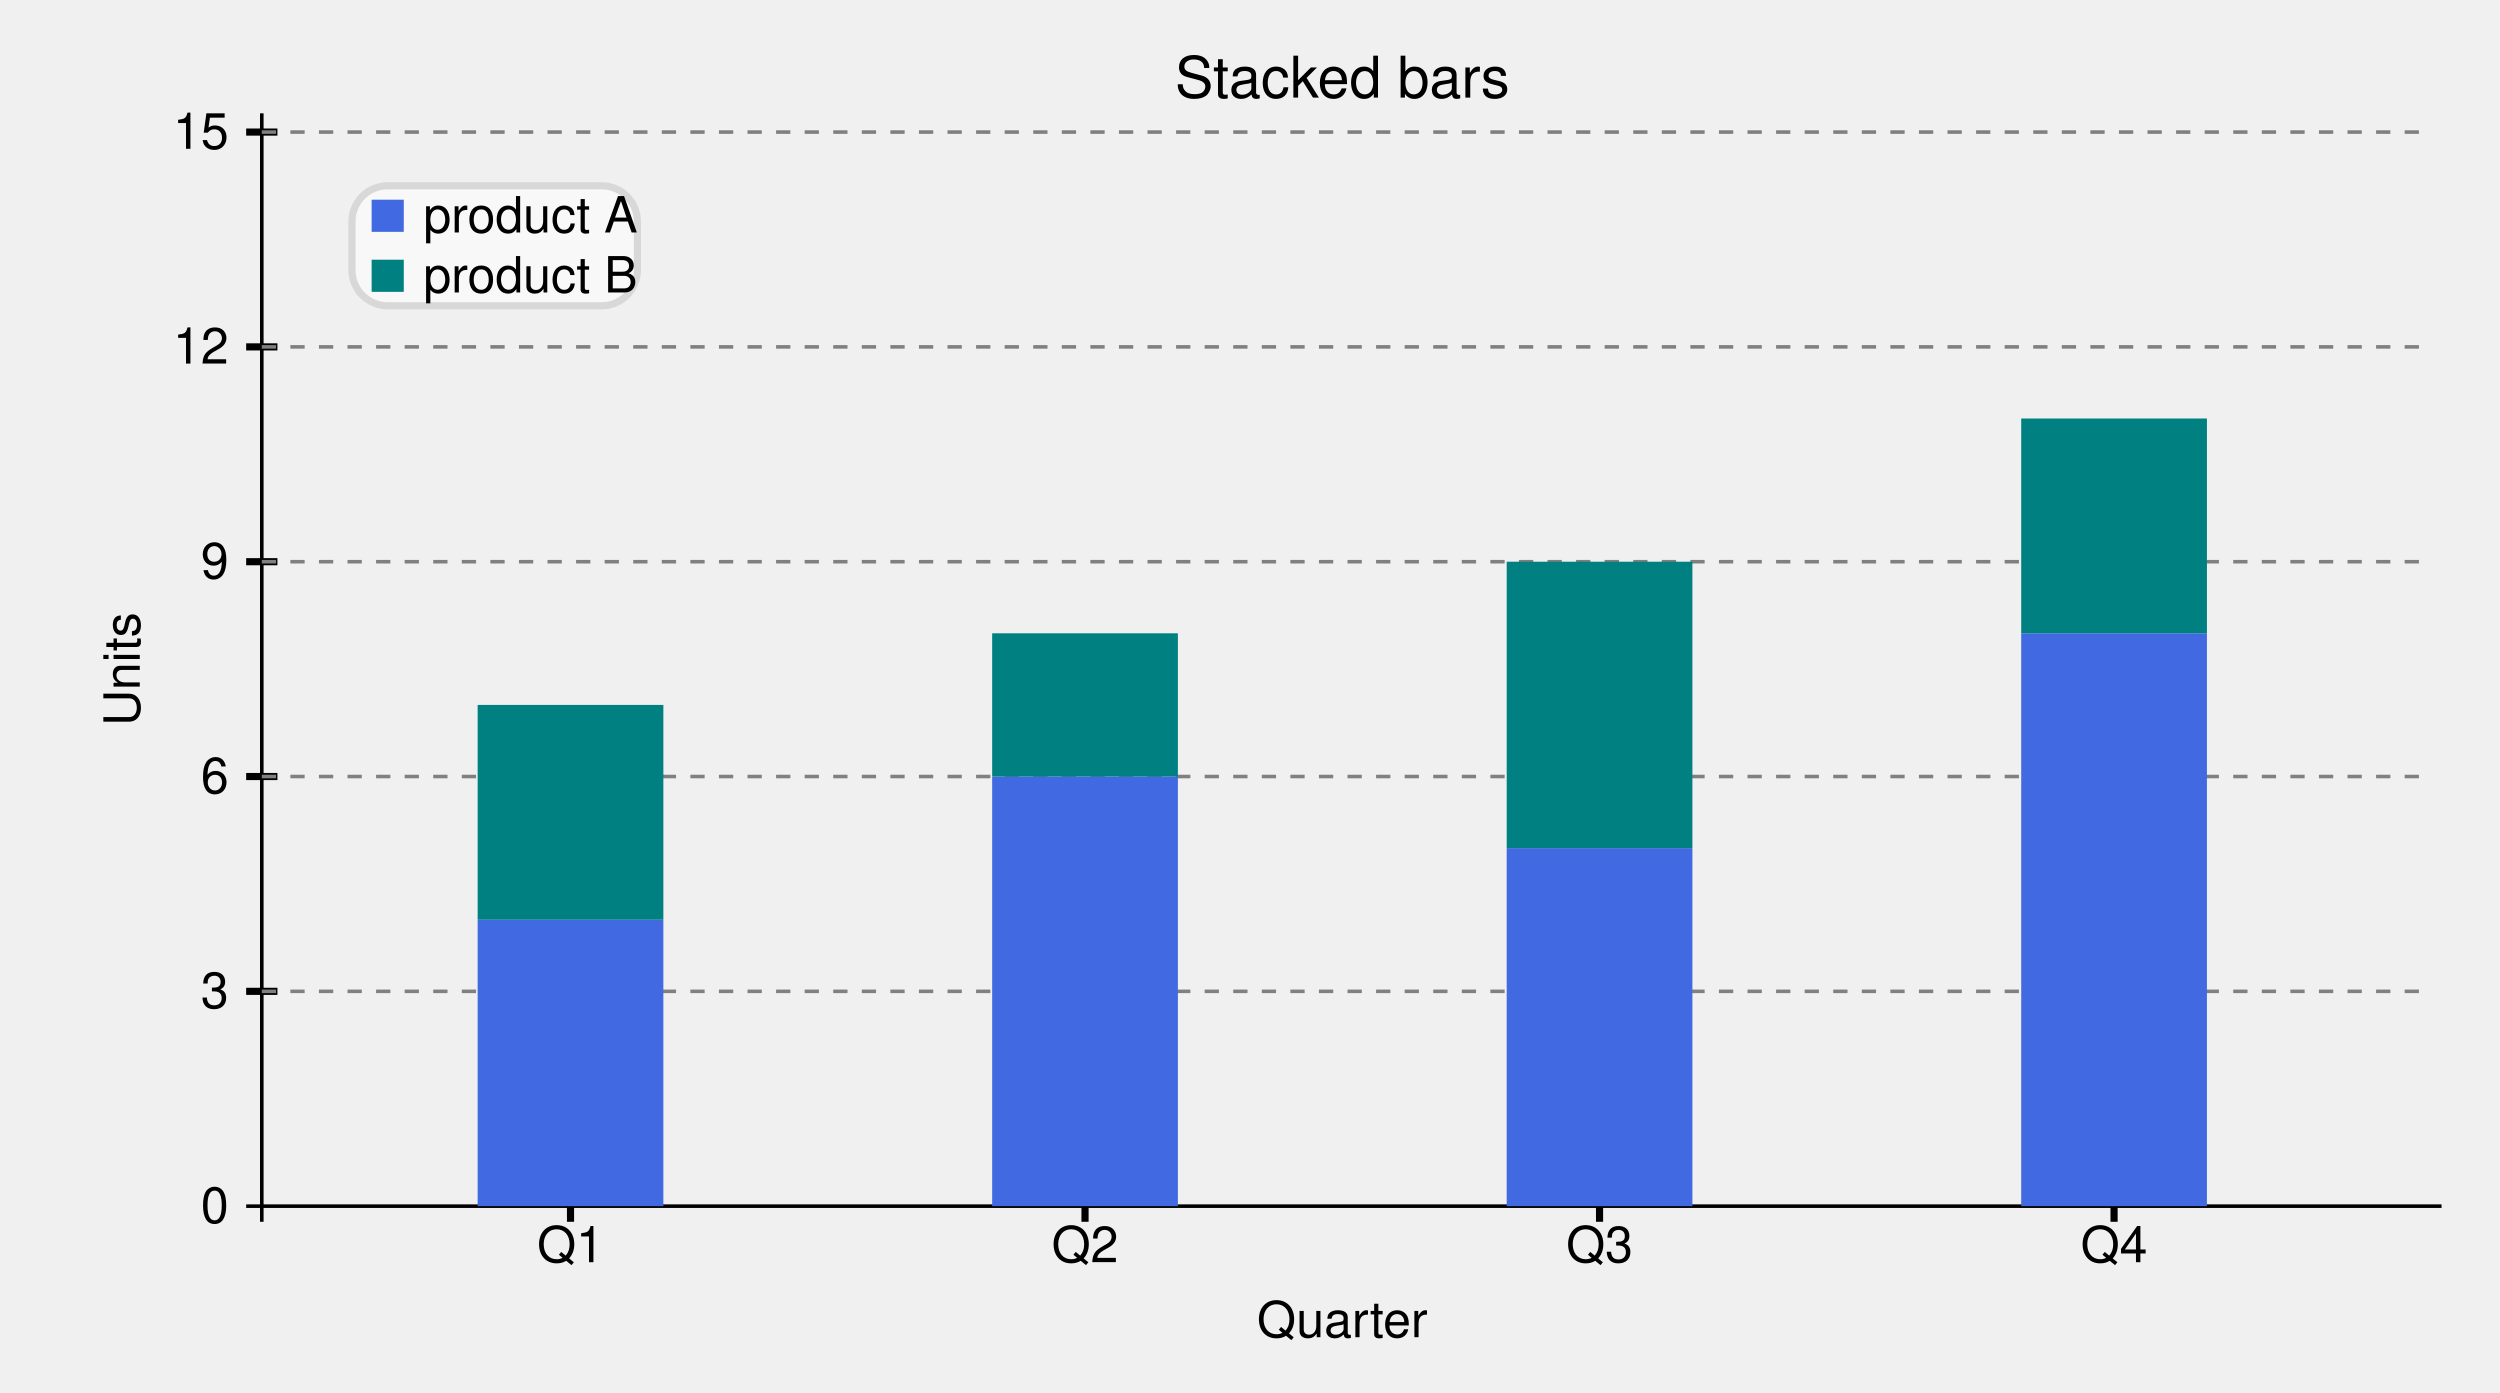
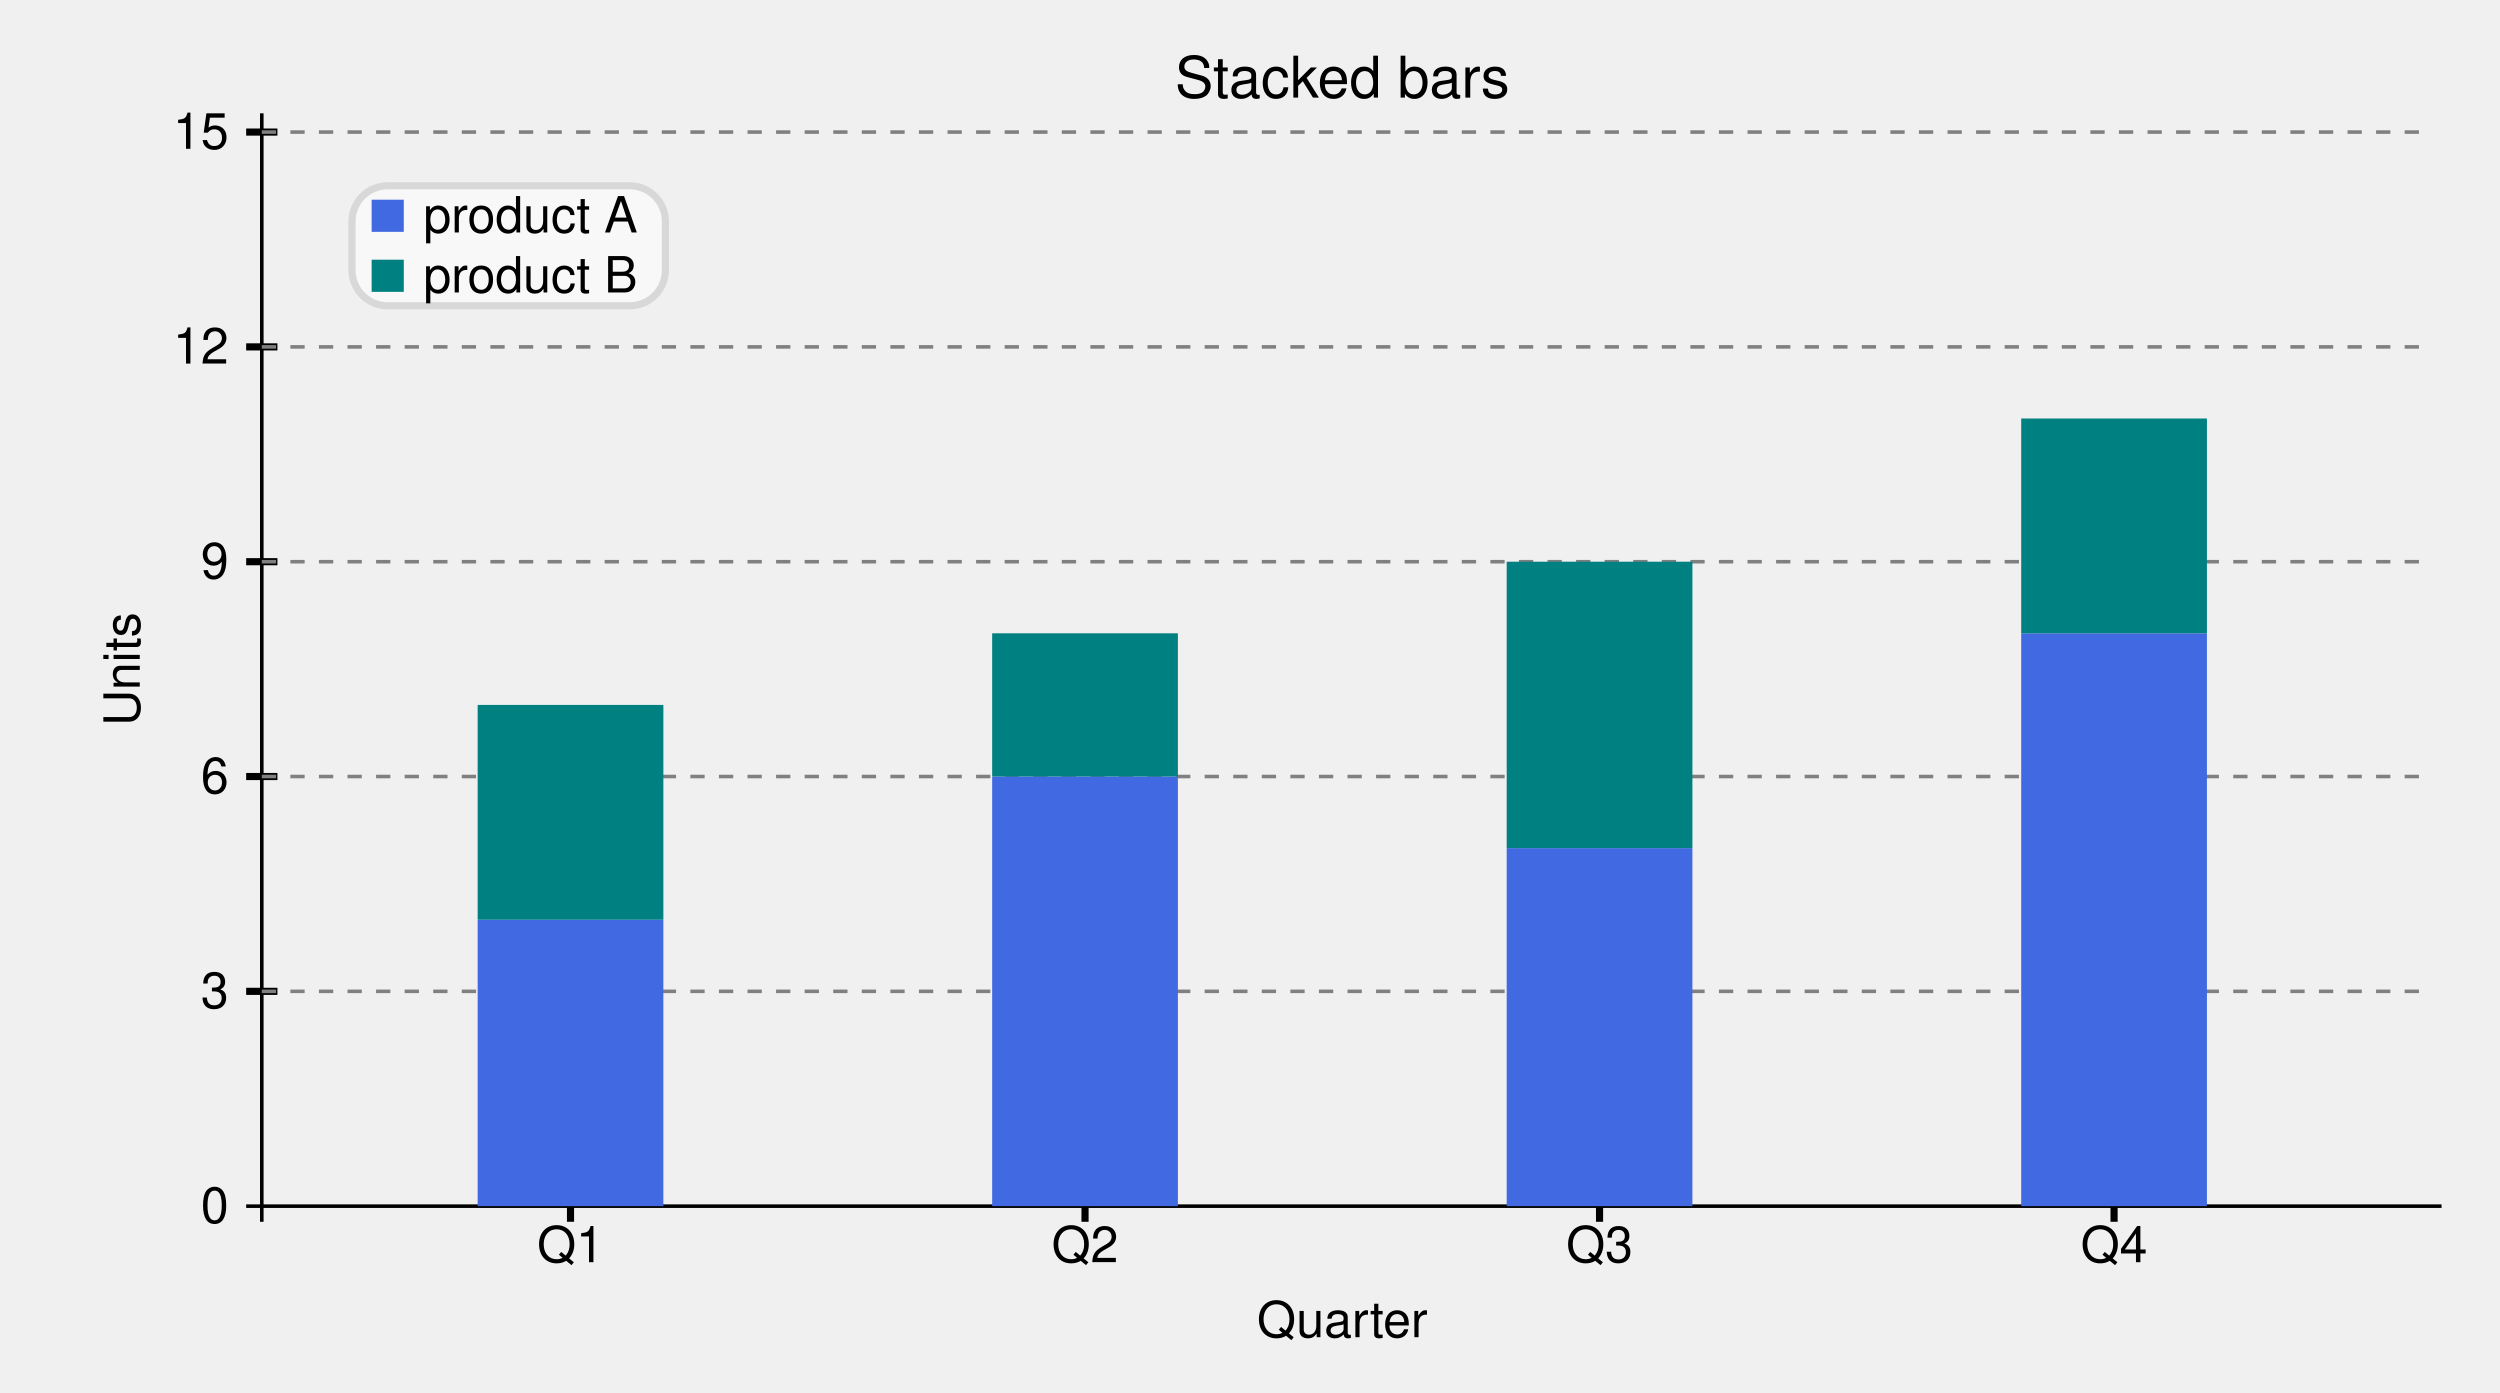
<svg xmlns="http://www.w3.org/2000/svg" xmlns:xlink="http://www.w3.org/1999/xlink" width="700" height="390" viewBox="0 0 700 390">
  <defs>
    <rect id="square" height="9" width="9" x="-4.5" y="-4.5" />
  </defs>
  <line x1="73.303" y1="342.1" x2="73.303" y2="31.73" stroke="black" stroke-width="1" fill="none" opacity="1" />
  <line x1="68.928" y1="337.725" x2="683.628" y2="337.725" stroke="black" stroke-width="1" fill="none" opacity="1" />
  <text fill="black" transform="translate(159.7423 347) rotate(0)" dominant-baseline="hanging" text-anchor="middle" font-family="Helvetica, Arial, sans-serif" font-size="14">Q1</text>
  <line x1="159.742" y1="333.35" x2="159.742" y2="342.1" stroke="black" stroke-width="2" fill="none" opacity="1" />
  <text fill="black" transform="translate(303.8078 347) rotate(0)" dominant-baseline="hanging" text-anchor="middle" font-family="Helvetica, Arial, sans-serif" font-size="14">Q2</text>
  <line x1="303.808" y1="333.35" x2="303.808" y2="342.1" stroke="black" stroke-width="2" fill="none" opacity="1" />
  <text fill="black" transform="translate(447.8732 347) rotate(0)" dominant-baseline="hanging" text-anchor="middle" font-family="Helvetica, Arial, sans-serif" font-size="14">Q3</text>
  <line x1="447.873" y1="333.35" x2="447.873" y2="342.1" stroke="black" stroke-width="2" fill="none" opacity="1" />
  <text fill="black" transform="translate(591.9387 347) rotate(0)" dominant-baseline="hanging" text-anchor="middle" font-family="Helvetica, Arial, sans-serif" font-size="14">Q4</text>
  <line x1="591.939" y1="333.35" x2="591.939" y2="342.1" stroke="black" stroke-width="2" fill="none" opacity="1" />
  <text fill="black" transform="translate(64.028 337.725) rotate(0)" dominant-baseline="middle" text-anchor="end" font-family="Helvetica, Arial, sans-serif" font-size="14">0</text>
  <text fill="black" transform="translate(64.028 277.576) rotate(0)" dominant-baseline="middle" text-anchor="end" font-family="Helvetica, Arial, sans-serif" font-size="14">3</text>
  <line x1="68.928" y1="277.576" x2="77.678" y2="277.576" stroke="black" stroke-width="2" fill="none" opacity="1" />
  <line x1="73.303" y1="277.576" x2="678.378" y2="277.576" stroke="gray" stroke-width="1" fill="none" opacity="1" stroke-dasharray="4" />
  <text fill="black" transform="translate(64.028 217.427) rotate(0)" dominant-baseline="middle" text-anchor="end" font-family="Helvetica, Arial, sans-serif" font-size="14">6</text>
  <line x1="68.928" y1="217.427" x2="77.678" y2="217.427" stroke="black" stroke-width="2" fill="none" opacity="1" />
  <line x1="73.303" y1="217.427" x2="678.378" y2="217.427" stroke="gray" stroke-width="1" fill="none" opacity="1" stroke-dasharray="4" />
  <text fill="black" transform="translate(64.028 157.278) rotate(0)" dominant-baseline="middle" text-anchor="end" font-family="Helvetica, Arial, sans-serif" font-size="14">9</text>
  <line x1="68.928" y1="157.278" x2="77.678" y2="157.278" stroke="black" stroke-width="2" fill="none" opacity="1" />
  <line x1="73.303" y1="157.278" x2="678.378" y2="157.278" stroke="gray" stroke-width="1" fill="none" opacity="1" stroke-dasharray="4" />
  <text fill="black" transform="translate(64.028 97.129) rotate(0)" dominant-baseline="middle" text-anchor="end" font-family="Helvetica, Arial, sans-serif" font-size="14">12</text>
  <line x1="68.928" y1="97.129" x2="77.678" y2="97.129" stroke="black" stroke-width="2" fill="none" opacity="1" />
  <line x1="73.303" y1="97.129" x2="678.378" y2="97.129" stroke="gray" stroke-width="1" fill="none" opacity="1" stroke-dasharray="4" />
  <text fill="black" transform="translate(64.028 36.98) rotate(0)" dominant-baseline="middle" text-anchor="end" font-family="Helvetica, Arial, sans-serif" font-size="14">15</text>
  <line x1="68.928" y1="36.98" x2="77.678" y2="36.98" stroke="black" stroke-width="2" fill="none" opacity="1" />
  <line x1="73.303" y1="36.98" x2="678.378" y2="36.98" stroke="gray" stroke-width="1" fill="none" opacity="1" stroke-dasharray="4" />
  <rect width="52" height="80.199" fill="royalblue" stroke="none" stroke-width="1" transform="translate(133.7423 257.5263) rotate(0)" opacity="1" rx="0" />
  <rect width="52" height="120.298" fill="royalblue" stroke="none" stroke-width="1" transform="translate(277.8078 217.427) rotate(0)" opacity="1" rx="0" />
  <rect width="52" height="100.248" fill="royalblue" stroke="none" stroke-width="1" transform="translate(421.8732 237.4767) rotate(0)" opacity="1" rx="0" />
  <rect width="52" height="160.397" fill="royalblue" stroke="none" stroke-width="1" transform="translate(565.9387 177.3277) rotate(0)" opacity="1" rx="0" />
  <rect width="52" height="60.149" fill="teal" stroke="none" stroke-width="1" transform="translate(133.7423 197.3773) rotate(0)" opacity="1" rx="0" />
  <rect width="52" height="40.099" fill="teal" stroke="none" stroke-width="1" transform="translate(277.8078 177.3277) rotate(0)" opacity="1" rx="0" />
  <rect width="52" height="80.199" fill="teal" stroke="none" stroke-width="1" transform="translate(421.8732 157.278) rotate(0)" opacity="1" rx="0" />
  <rect width="52" height="60.149" fill="teal" stroke="none" stroke-width="1" transform="translate(565.9387 117.1787) rotate(0)" opacity="1" rx="0" />
  <text fill="black" transform="translate(375.8405 368) rotate(0)" dominant-baseline="hanging" text-anchor="middle" font-family="Helvetica, Arial, sans-serif" font-size="14">Quarter</text>
  <text fill="black" transform="translate(34.46 187.3525) rotate(-90)" dominant-baseline="middle" text-anchor="middle" font-family="Helvetica, Arial, sans-serif" font-size="14">Units</text>
  <text fill="black" transform="translate(375.8405 27.32) rotate(0)" dominant-baseline="auto" text-anchor="middle" font-family="Helvetica, Arial, sans-serif" font-size="16.1">Stacked bars</text>
-   <rect width="79.92" height="33.6" fill="white" stroke="silver" stroke-width="2" transform="translate(98.5567 52.0173) rotate(0)" opacity="0.5" rx="10" />
+   <rect width="87.76" height="33.6" fill="white" stroke="silver" stroke-width="2" transform="translate(98.5567 52.0173) rotate(0)" opacity="0.5" rx="10" />
  <text fill="black" transform="translate(118.5567 60.4173) rotate(0)" dominant-baseline="middle" text-anchor="start" font-family="Helvetica, Arial, sans-serif" font-size="14">
    <tspan x="0" dy="0em" textLength="59.92" lengthAdjust="spacingAndGlyphs">product A</tspan>
    <tspan x="0" dy="1.2em" textLength="59.92" lengthAdjust="spacingAndGlyphs">product B</tspan>
  </text>
  <use xlink:href="#square" transform="translate(108.5567 60.4173) scale(1 1)" stroke="none" fill="royalblue" />
  <use xlink:href="#square" transform="translate(108.5567 77.2173) scale(1 1)" stroke="none" fill="teal" />
</svg>
